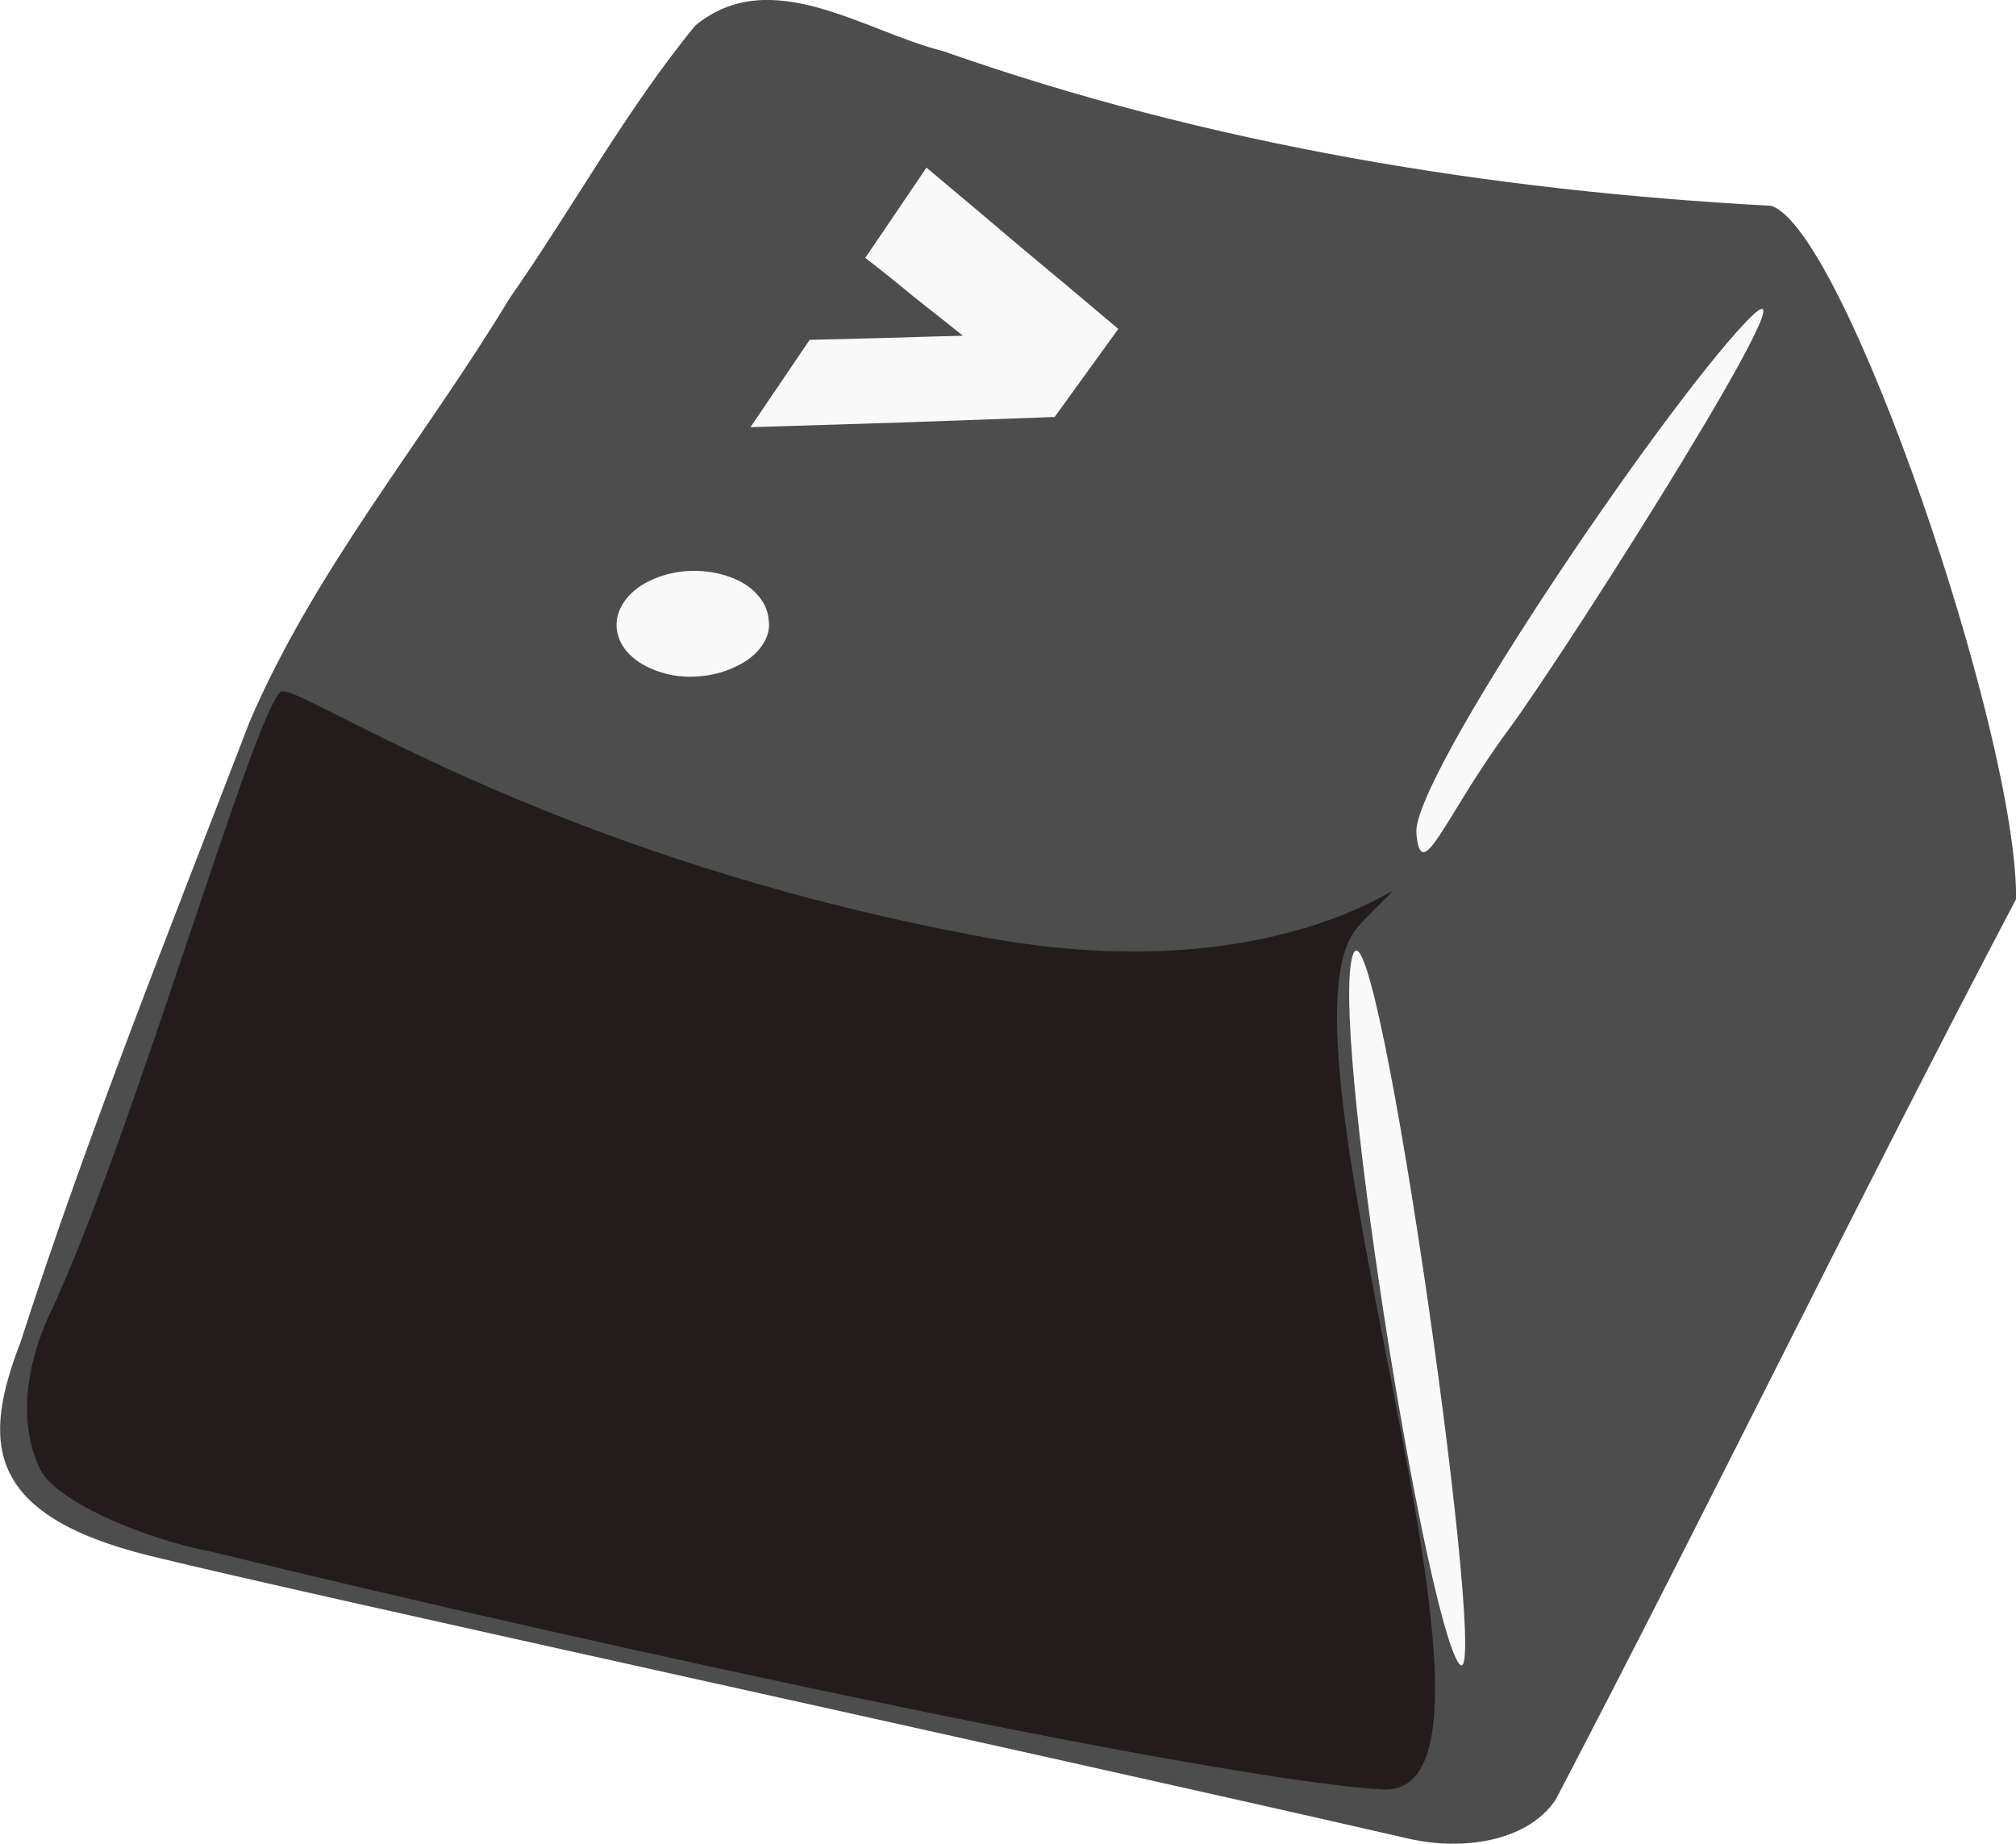
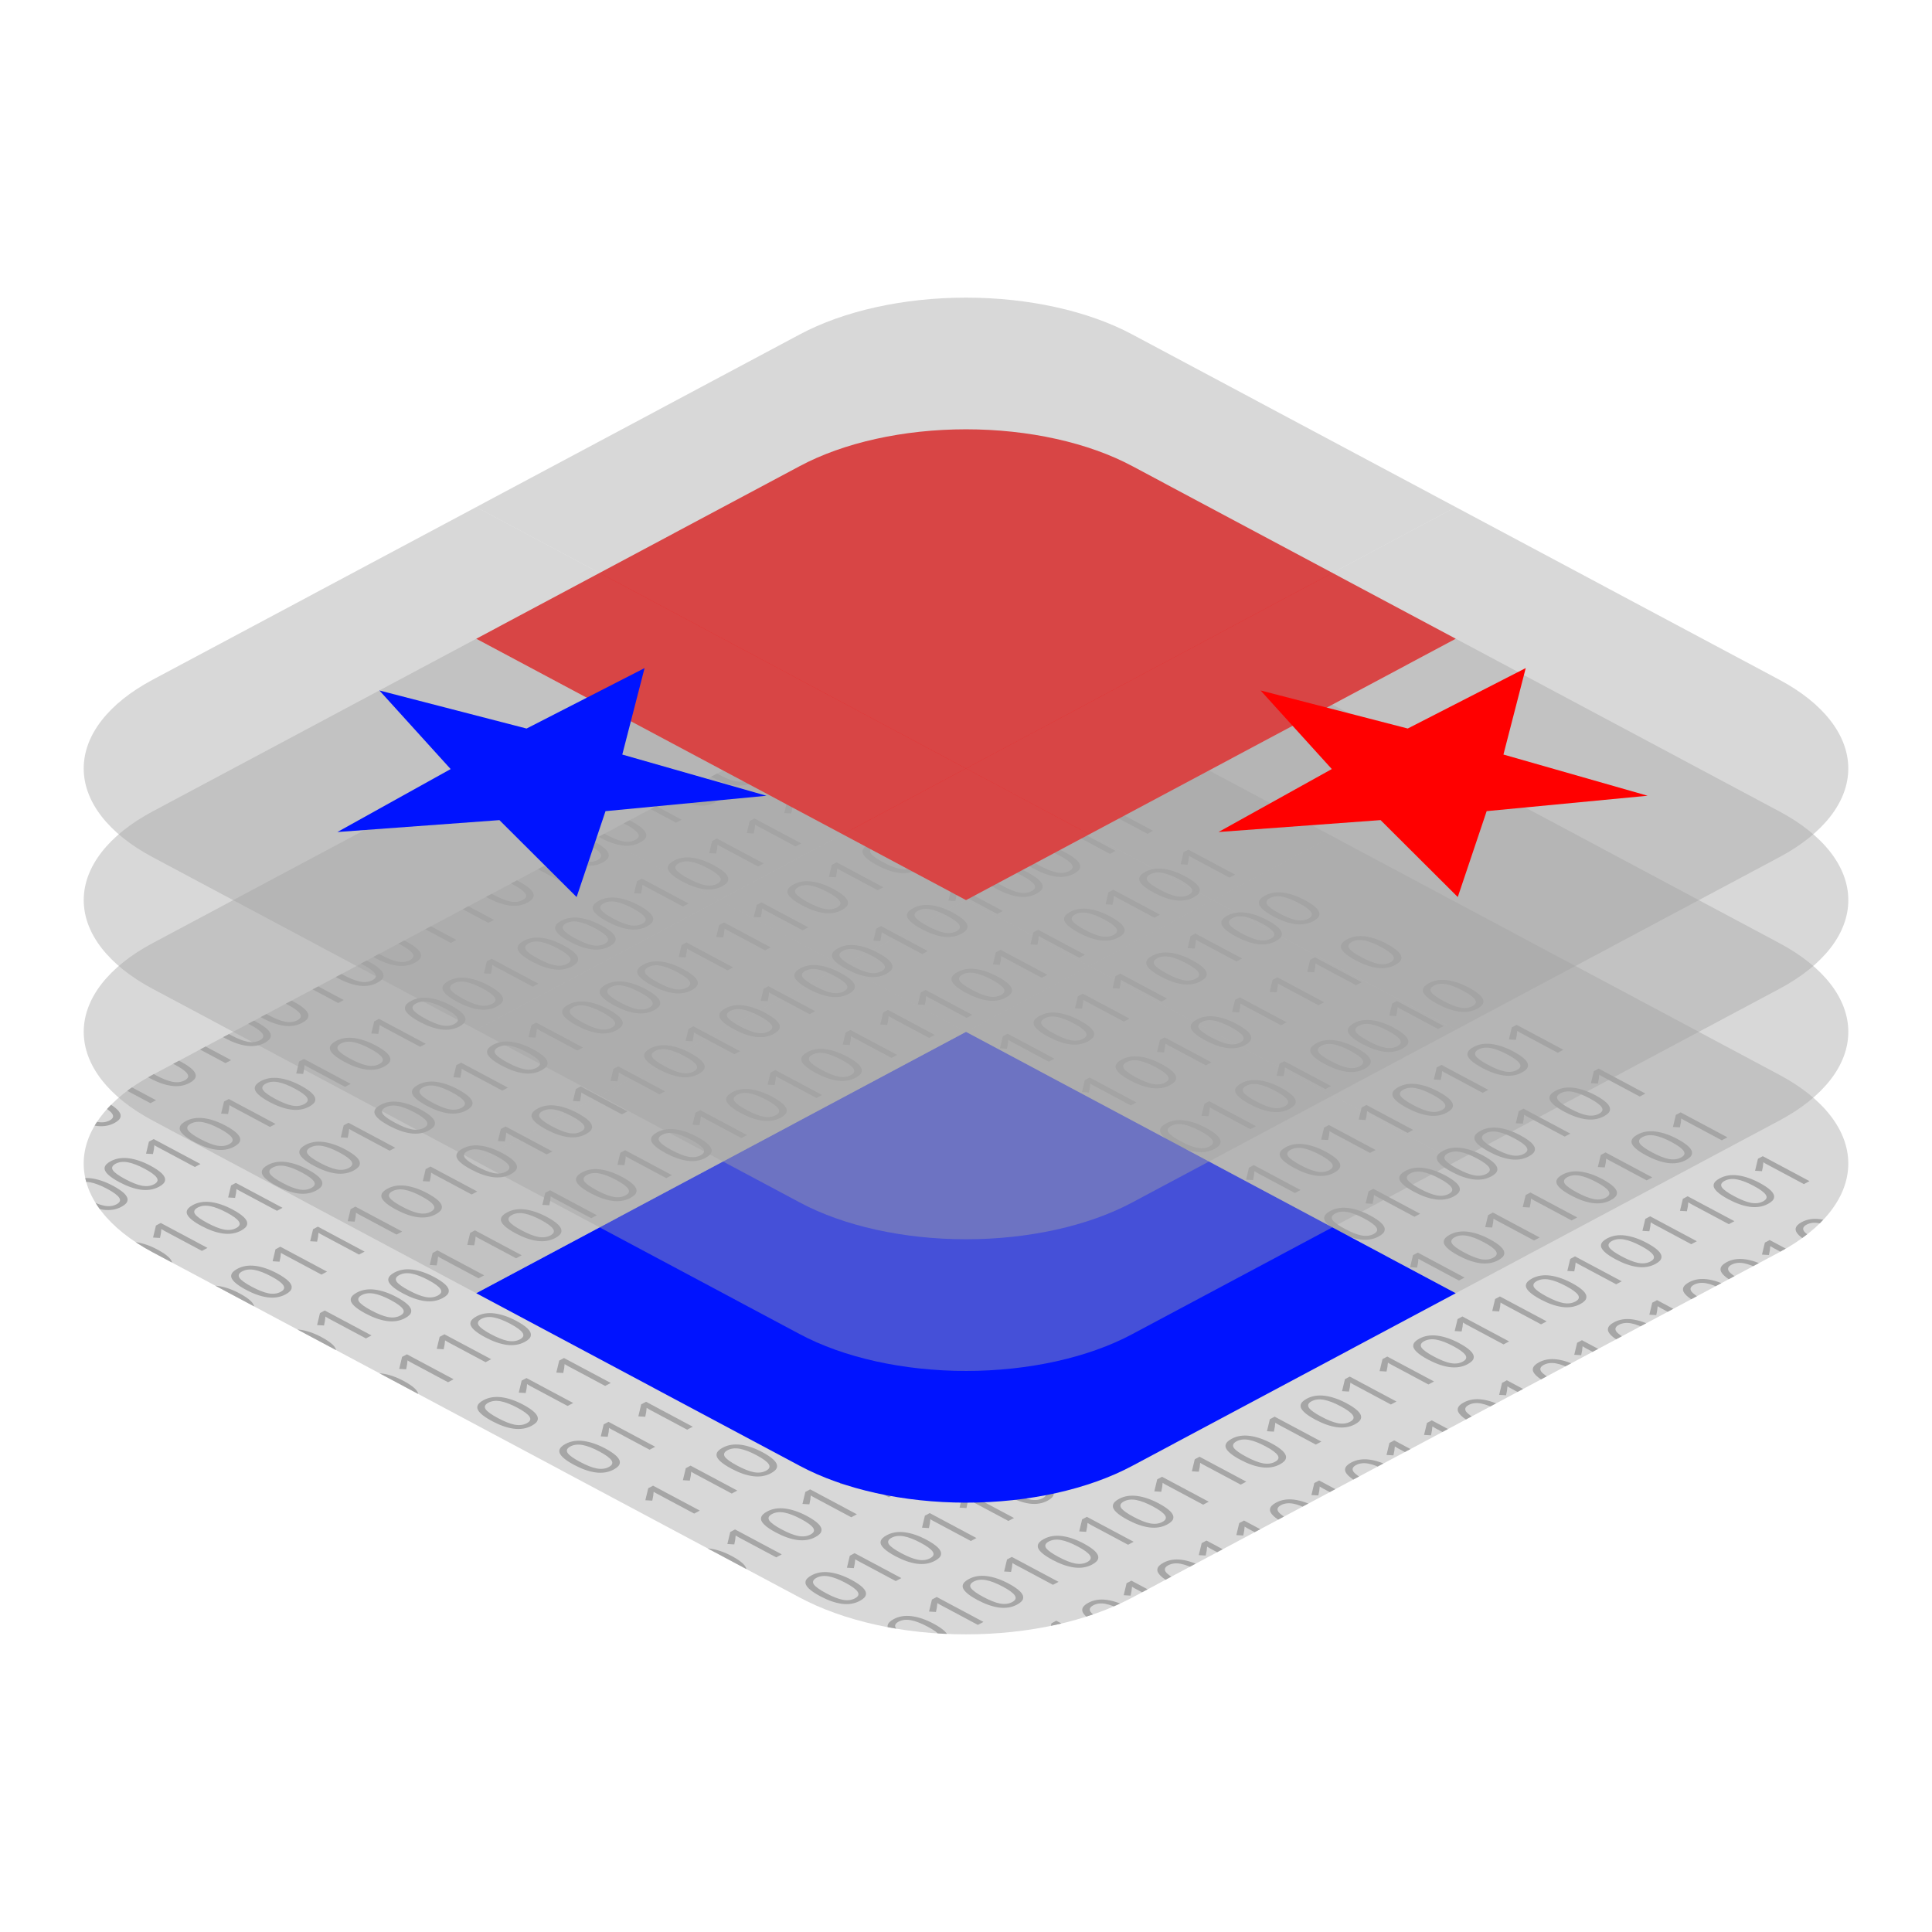
- <svg xmlns="http://www.w3.org/2000/svg" width="195.31mm" height="178.65mm" version="1.1" viewBox="0 0 195.31 178.65" xml:space="preserve">
-   <style>
-     .base-color {
-       fill: #4d4d4d;
-     }
- 
-     .shadow-color {
-       fill: #241c1c;
-     }
- 
-     .highlight-color {
-       fill: #f9f9f9;
-     }
- 
-     @media (prefers-color-scheme: dark) {
-       .base-color {
-         fill: #e5e7eb;
-       }
- 
-       .shadow-color {
-         fill: #f9f9f9;
-       }
- 
-       .highlight-color {
-         fill: #241c1c;
-       }
-     }
-   </style>
-   <g transform="translate(-28.731 265.57)">
-     <path d="m165.5-87.35c-40.75-9.338-105.77-23.435-122.13-27.444-16.369-4.009-16.301-11.26-12.64-20.765 6.542-20.29 14.525-40.125 22.165-60.034 6.339-14.829 16.91-27.343 25.208-41.079 6.098-8.71 11.273-18.251 18.002-26.437 7.331-6.003 16.384 0.606 24.007 2.497 25.776 9.078 52.967 13.518 80.194 14.983 7.117 2.143 23.893 51.279 23.743 67.177-15.215 28.905-29.482 58.328-44.61 87.268-2.89 4.25-9.316 4.832-13.934 3.833z" fill="#4d4d4d" class="base-color" stroke-width=".813" />
-     <path d="m55.911-198.52c-2.739 2.355-14.451 43.676-22.545 60.667-2.216 4.985-2.831 10.372-0.712 14.707 1.391 2.847 9.449 6.544 16.454 7.899 39.302 9.614 97.405 22.095 113.54 23.06 16.139 0.965-11.997-73.148-2.304-83.645s-2.059 7.369-36.241 1.075c-43.364-7.984-66.762-24.996-68.196-23.763z" fill="#241c1c" class="shadow-color" stroke-width=".813" />
-     <path d="m197.86-234.36c-8.448 8.896-32.385 44.282-31.912 49.527 0.472 5.246 2.722-1.623 8.87-9.957 6.148-8.334 31.491-48.467 23.043-39.571zm-38.035 61.236c-2.383 6.24 6.918 64.035 10.24 68.725 3.323 4.69-7.858-74.965-10.24-68.725z" fill="#f9f9f9" class="highlight-color" stroke-width=".813" />
-     <path d="m118.49-249.33-5.933 8.749c1.585 1.218 3.149 2.47 4.691 3.756 1.611 1.267 3.202 2.53 4.771 3.786-2.488 0.062-4.997 0.133-7.528 0.214l-7.319 0.183-5.739 8.464c4.776-0.156 9.621-0.307 14.535-0.453 4.986-0.18 9.965-0.358 14.937-0.536l6.166-8.533c-3.057-2.589-6.155-5.189-9.295-7.797-3.111-2.638-6.207-5.25-9.288-7.833zm-19.407 39.543c-1.233-0.389-2.525-0.538-3.875-0.446-1.304 0.104-2.497 0.427-3.579 0.966-1.058 0.507-1.871 1.182-2.44 2.022-0.568 0.838-0.802 1.708-0.704 2.611 0.097 0.901 0.504 1.72 1.219 2.457 0.756 0.751 1.739 1.322 2.948 1.713 1.211 0.392 2.443 0.537 3.697 0.434 1.299-0.09 2.494-0.396 3.586-0.921 1.138-0.513 2.004-1.189 2.595-2.03 0.593-0.843 0.813-1.715 0.661-2.614-0.088-0.917-0.496-1.752-1.225-2.502-0.686-0.737-1.647-1.3-2.882-1.69z" fill="#f9f9f9" class="highlight-color" stroke-width=".281" />
+ <svg xmlns="http://www.w3.org/2000/svg" width="111" height="111" viewBox="0 0 29.369 29.369" version="1.1" id="svg5">
+   <defs id="defs2">
+     <rect x="64.375" y="119.554" width="86.447" height="92.7" id="rect32427" />
+     <rect x="64.375" y="119.554" width="86.447" height="92.7" id="rect36800" />
+     <clipPath clipPathUnits="userSpaceOnUse" id="clipPath36783">
+       <path id="path36785" style="fill:#a3a3a3;fill-opacity:0.424;stroke:none;stroke-width:1;stroke-opacity:1" d="m 80.284,122.35 a 13.495,13.495 0 0 0 -13.525,13.526 v 52.543 a 13.495,13.495 0 0 0 13.525,13.525 h 52.543 a 13.495,13.495 0 0 0 13.526,-13.525 V 135.876 A 13.495,13.495 0 0 0 132.827,122.35 h -26.271 z" />
+     </clipPath>
+   </defs>
+   <g id="g36973" transform="translate(-10.1599,-6.64851)" style="display:inline">
+     <g id="g36798" transform="matrix(0.7071068,-0.3773334,0.7071068,0.3773334,-25.28894,18.85907)" style="display:inline">
+       <text xml:space="preserve" transform="matrix(0.26458,0,0,0.26458,0,-0.195)" id="text36794" style="font-style:normal;font-weight:normal;font-size:5.333px;line-height:1.25;font-family:sans-serif;white-space:pre;shape-inside:url(#rect36800);fill:#a8a8a8;fill-opacity:1;stroke:none" clip-path="url(#clipPath36783)">
+         <tspan x="64.375" y="124.42" id="tspan1">1010101001001101001001001</tspan>
+         <tspan x="64.375" y="131.087" id="tspan2">0001010101001000101111010</tspan>
+         <tspan x="64.375" y="137.754" id="tspan3">0101001001010001110101010</tspan>
+         <tspan x="64.375" y="144.42" id="tspan4">0011101010110101001010011</tspan>
+         <tspan x="64.375" y="151.087" id="tspan5">0100110101010101110110101</tspan>
+         <tspan x="64.375" y="157.754" id="tspan6">0110101010101001010110100</tspan>
+         <tspan x="64.375" y="164.42" id="tspan7">1011010101001011010101110</tspan>
+         <tspan x="64.375" y="171.087" id="tspan8">1011101011010110101010010</tspan>
+         <tspan x="64.375" y="177.754" id="tspan9">1110101010101101010110101</tspan>
+         <tspan x="64.375" y="184.42" id="tspan10">0101101010110101101000101</tspan>
+         <tspan x="64.375" y="191.087" id="tspan11">1010110101101010010110101</tspan>
+         <tspan x="64.375" y="197.754" id="tspan12">1010101011010110110101101</tspan>
+         <tspan x="64.375" y="204.42" id="tspan13">0111010110101101010100101</tspan>
+         <tspan x="64.375" y="211.087" id="tspan14">010</tspan>
+       </text>
+       <path id="path36796" style="fill:#a3a3a3;fill-opacity:0.424;stroke:none;stroke-width:0.265;stroke-opacity:1" d="m 21.242,32.177 a 3.57,3.57 0 0 0 -3.579,3.579 v 13.902 a 3.57,3.57 0 0 0 3.579,3.578 h 13.902 a 3.57,3.57 0 0 0 3.578,-3.578 V 35.756 a 3.57,3.57 0 0 0 -3.578,-3.579 h -6.951 z" />
+     </g>
+     <g id="g4937" transform="matrix(0.7071068,-0.3773334,0.7071068,0.3773334,-8.830833,22.33374)" style="display:inline">
+       <path id="rect1120" style="fill:#0013ff;fill-opacity:1;stroke:none;stroke-width:1;stroke-opacity:1" d="M 90,90 H 50.203 v 26.271 a 13.495,13.495 0 0 0 13.526,13.526 H 90 Z" transform="scale(0.26458)" />
+       <path id="path1480" style="fill:#a3a3a3;fill-opacity:0.424;stroke:none;stroke-width:1;stroke-opacity:1" d="M 63.729,50.203 A 13.495,13.495 0 0 0 50.203,63.73 V 90 H 90 V 50.203 Z" transform="scale(0.26458)" />
+       <path id="path1472" style="fill:#a3a3a3;fill-opacity:0.424;stroke:none;stroke-width:1;stroke-opacity:1" d="M 129.797,90 H 90 v 39.797 h 26.271 a 13.495,13.495 0 0 0 13.526,-13.526 z" transform="scale(0.26458)" />
+       <path id="path1477" style="fill:#a3a3a3;fill-opacity:0.424;stroke:none;stroke-width:1;stroke-opacity:1" d="M 90,50.203 V 90 h 39.797 V 63.729 A 13.495,13.495 0 0 0 116.271,50.203 Z" transform="scale(0.26458)" />
+     </g>
+     <g id="g5019" transform="matrix(0.7071068,-0.3773334,0.7071068,0.3773334,-8.830814,20.33159)" style="display:inline">
+       <path id="path5007" style="fill:#a3a3a3;fill-opacity:0.424;stroke:none;stroke-width:1;stroke-opacity:1" d="M 90,90 H 50.203 v 26.271 a 13.495,13.495 0 0 0 13.526,13.526 H 90 Z" transform="scale(0.26458)" />
+       <path id="path5009" style="fill:#a3a3a3;fill-opacity:0.424;stroke:none;stroke-width:1;stroke-opacity:1" d="M 63.729,50.203 A 13.495,13.495 0 0 0 50.203,63.73 V 90 H 90 V 50.203 Z" transform="scale(0.26458)" />
+       <path id="path5011" style="fill:#a3a3a3;fill-opacity:0.424;stroke:none;stroke-width:1;stroke-opacity:1" d="M 129.797,90 H 90 v 39.797 h 26.271 a 13.495,13.495 0 0 0 13.526,-13.526 z" transform="scale(0.26458)" />
+       <path id="path5013" style="fill:#ff0000;fill-opacity:1;stroke:none;stroke-width:1;stroke-opacity:1" d="M 90,50.203 V 90 h 39.797 V 63.729 A 13.495,13.495 0 0 0 116.271,50.203 Z" transform="scale(0.26458)" />
+     </g>
+     <g id="g4987" transform="matrix(0.7071068,-0.3773334,0.7071068,0.3773334,-8.831209,18.32996)" style="display:inline">
+       <path id="path4975" style="fill:#a3a3a3;fill-opacity:0.424;stroke:none;stroke-width:1;stroke-opacity:1" d="M 90,90 H 50.203 v 26.271 a 13.495,13.495 0 0 0 13.526,13.526 H 90 Z" transform="scale(0.26458)" />
+       <path id="path4977" style="fill:#a3a3a3;fill-opacity:0.424;stroke:none;stroke-width:1;stroke-opacity:1" d="M 63.729,50.203 A 13.495,13.495 0 0 0 50.203,63.73 V 90 H 90 V 50.203 Z" transform="scale(0.26458)" />
+       <path id="path4979" style="fill:#a3a3a3;fill-opacity:0.424;stroke:none;stroke-width:1;stroke-opacity:1" d="M 129.797,90 H 90 v 39.797 h 26.271 a 13.495,13.495 0 0 0 13.526,-13.526 z" transform="scale(0.26458)" />
+       <path id="path4981" style="fill:#a3a3a3;fill-opacity:0.424;stroke:none;stroke-width:1;stroke-opacity:1" d="M 90,50.203 V 90 h 39.797 V 63.729 A 13.495,13.495 0 0 0 116.271,50.203 Z" transform="scale(0.26458)" />
+       <path style="fill:#0013ff;fill-opacity:1;stroke:none;stroke-opacity:1" id="path4983" d="m 20.94,48.98 -4.52,0.328 -1.262,4.353 -1.71,-4.197 -4.53,0.145 3.463,-2.923 -1.537,-4.263 3.85,2.39 3.58,-2.78 -1.084,4.4 z" transform="matrix(-0.1419778,-0.5298683,0.5298683,-0.1419778,-3.902554,33.98624)" />
+       <path style="fill:#ff0000;fill-opacity:1;stroke:none;stroke-opacity:1" id="path4985" d="m 20.94,48.98 -4.52,0.328 -1.262,4.353 -1.71,-4.197 -4.53,0.145 3.463,-2.923 -1.537,-4.263 3.85,2.39 3.58,-2.78 -1.084,4.4 z" transform="matrix(-0.1419778,-0.5298683,0.5298683,-0.1419778,5.569321,43.45739)" />
+     </g>
  </g>
</svg>
